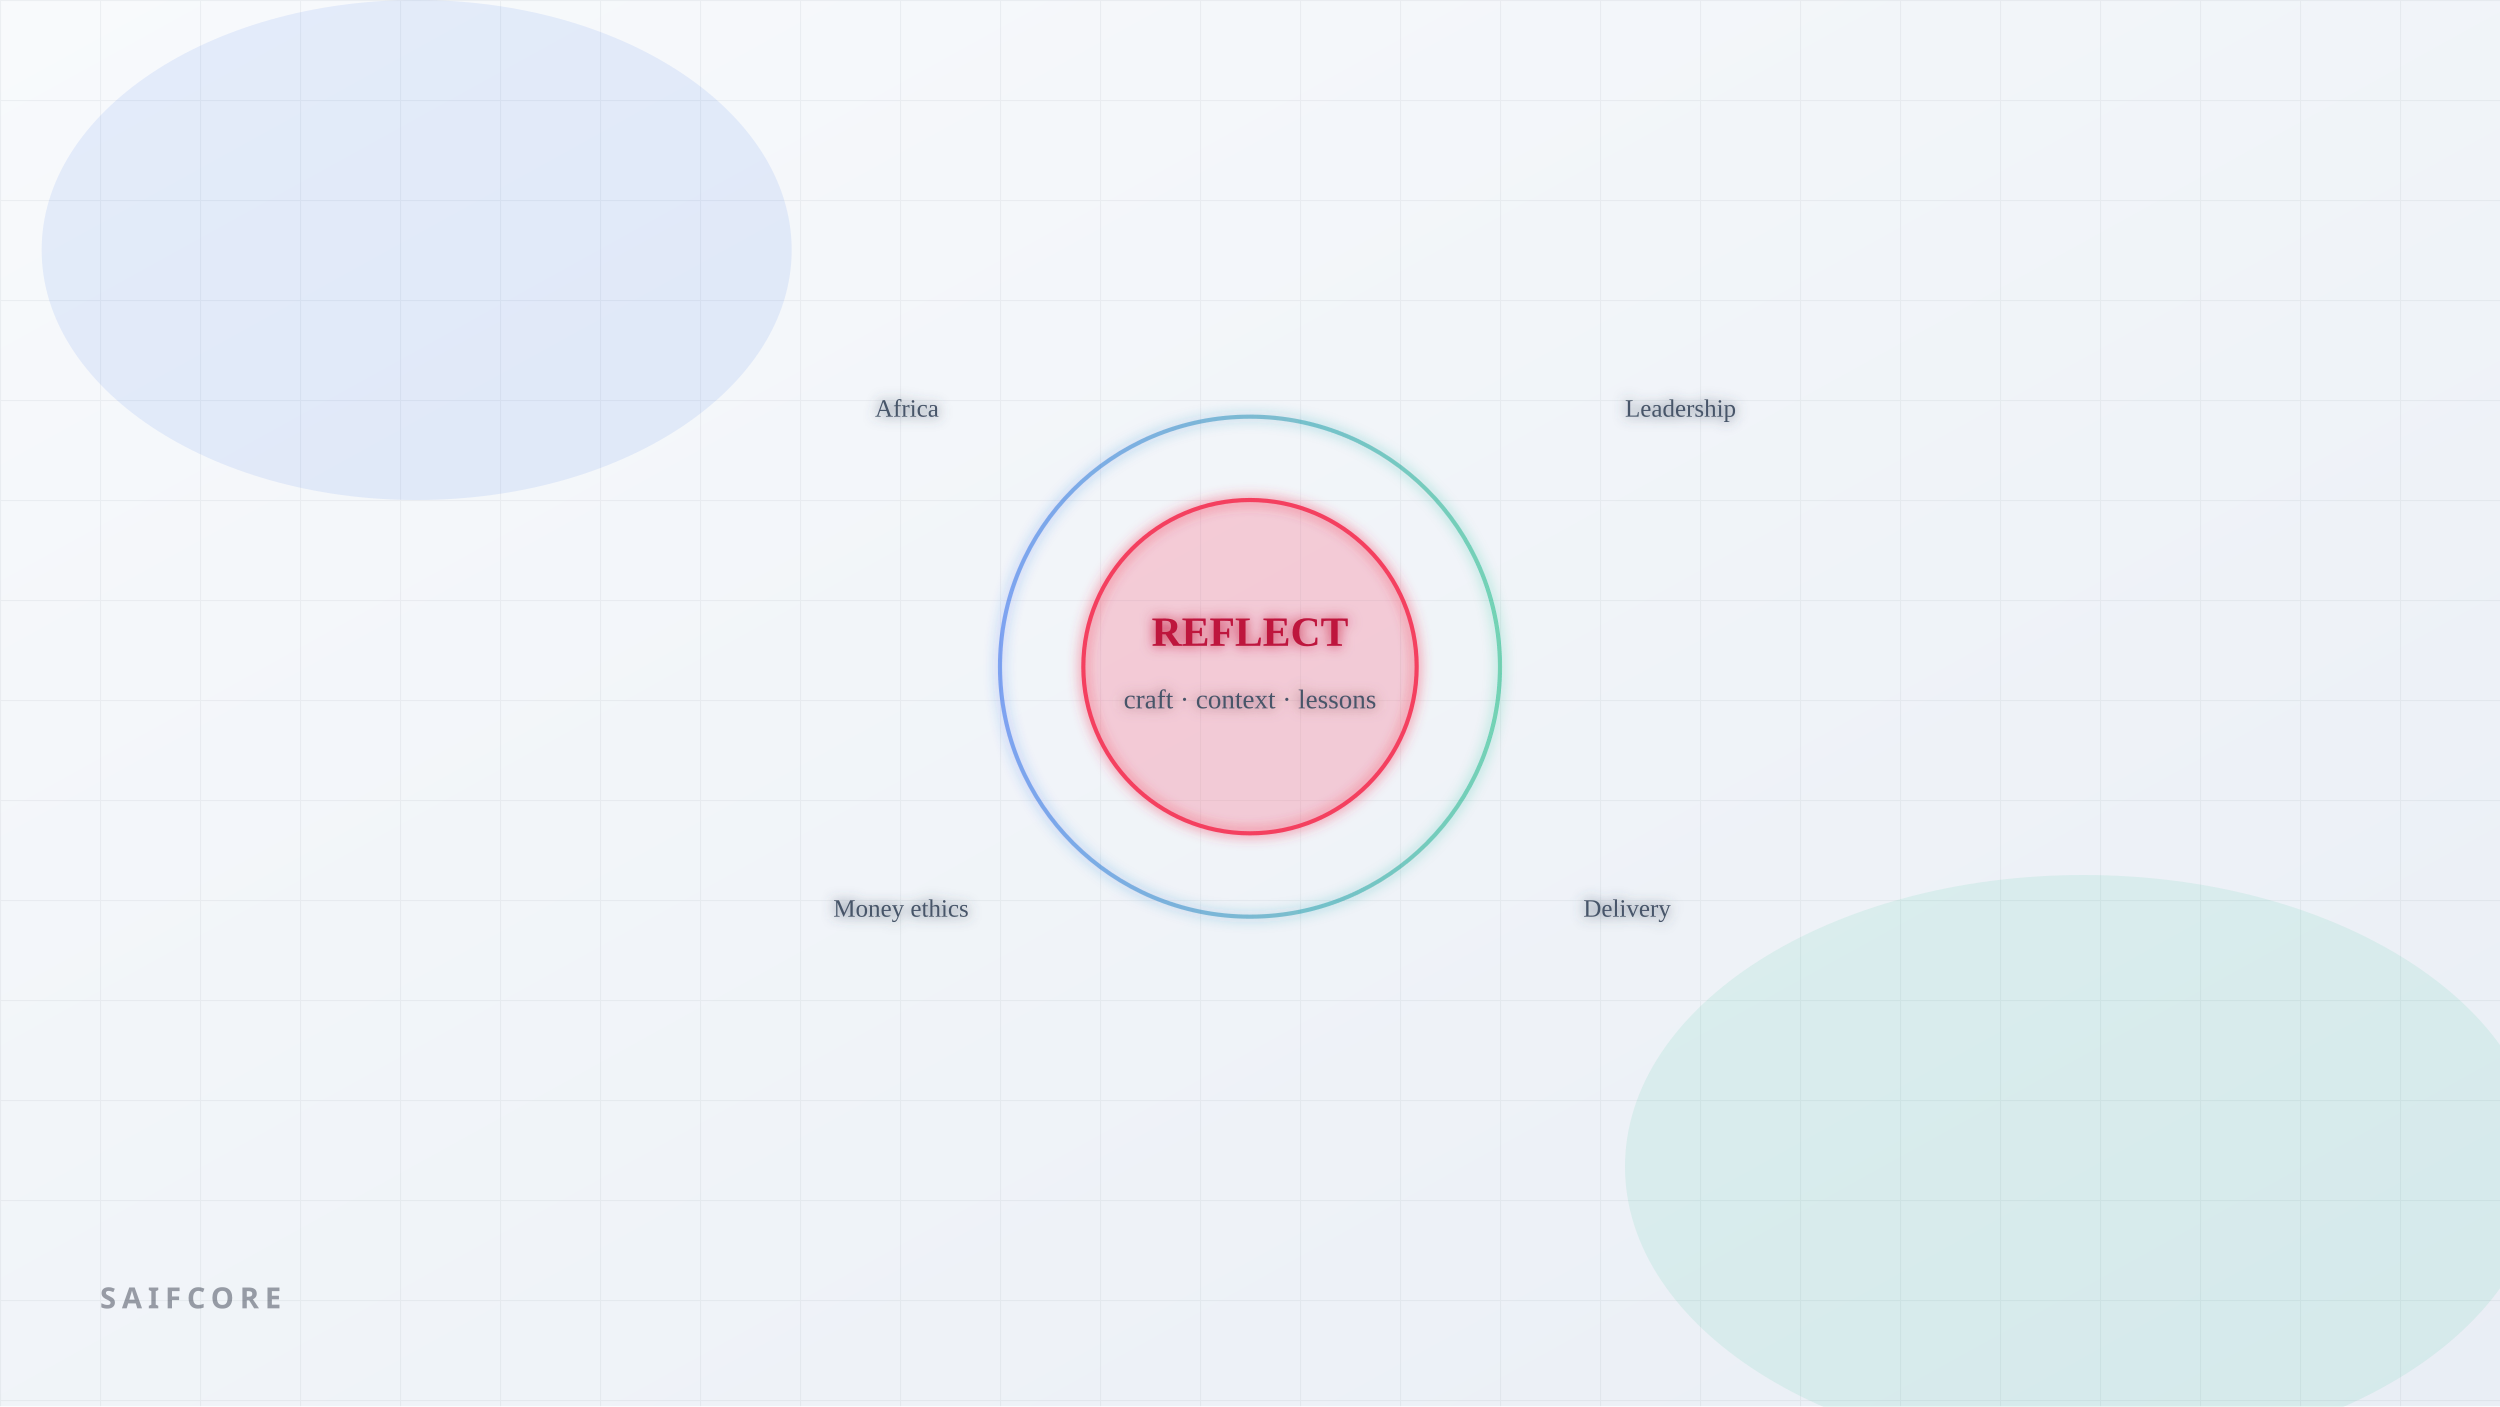
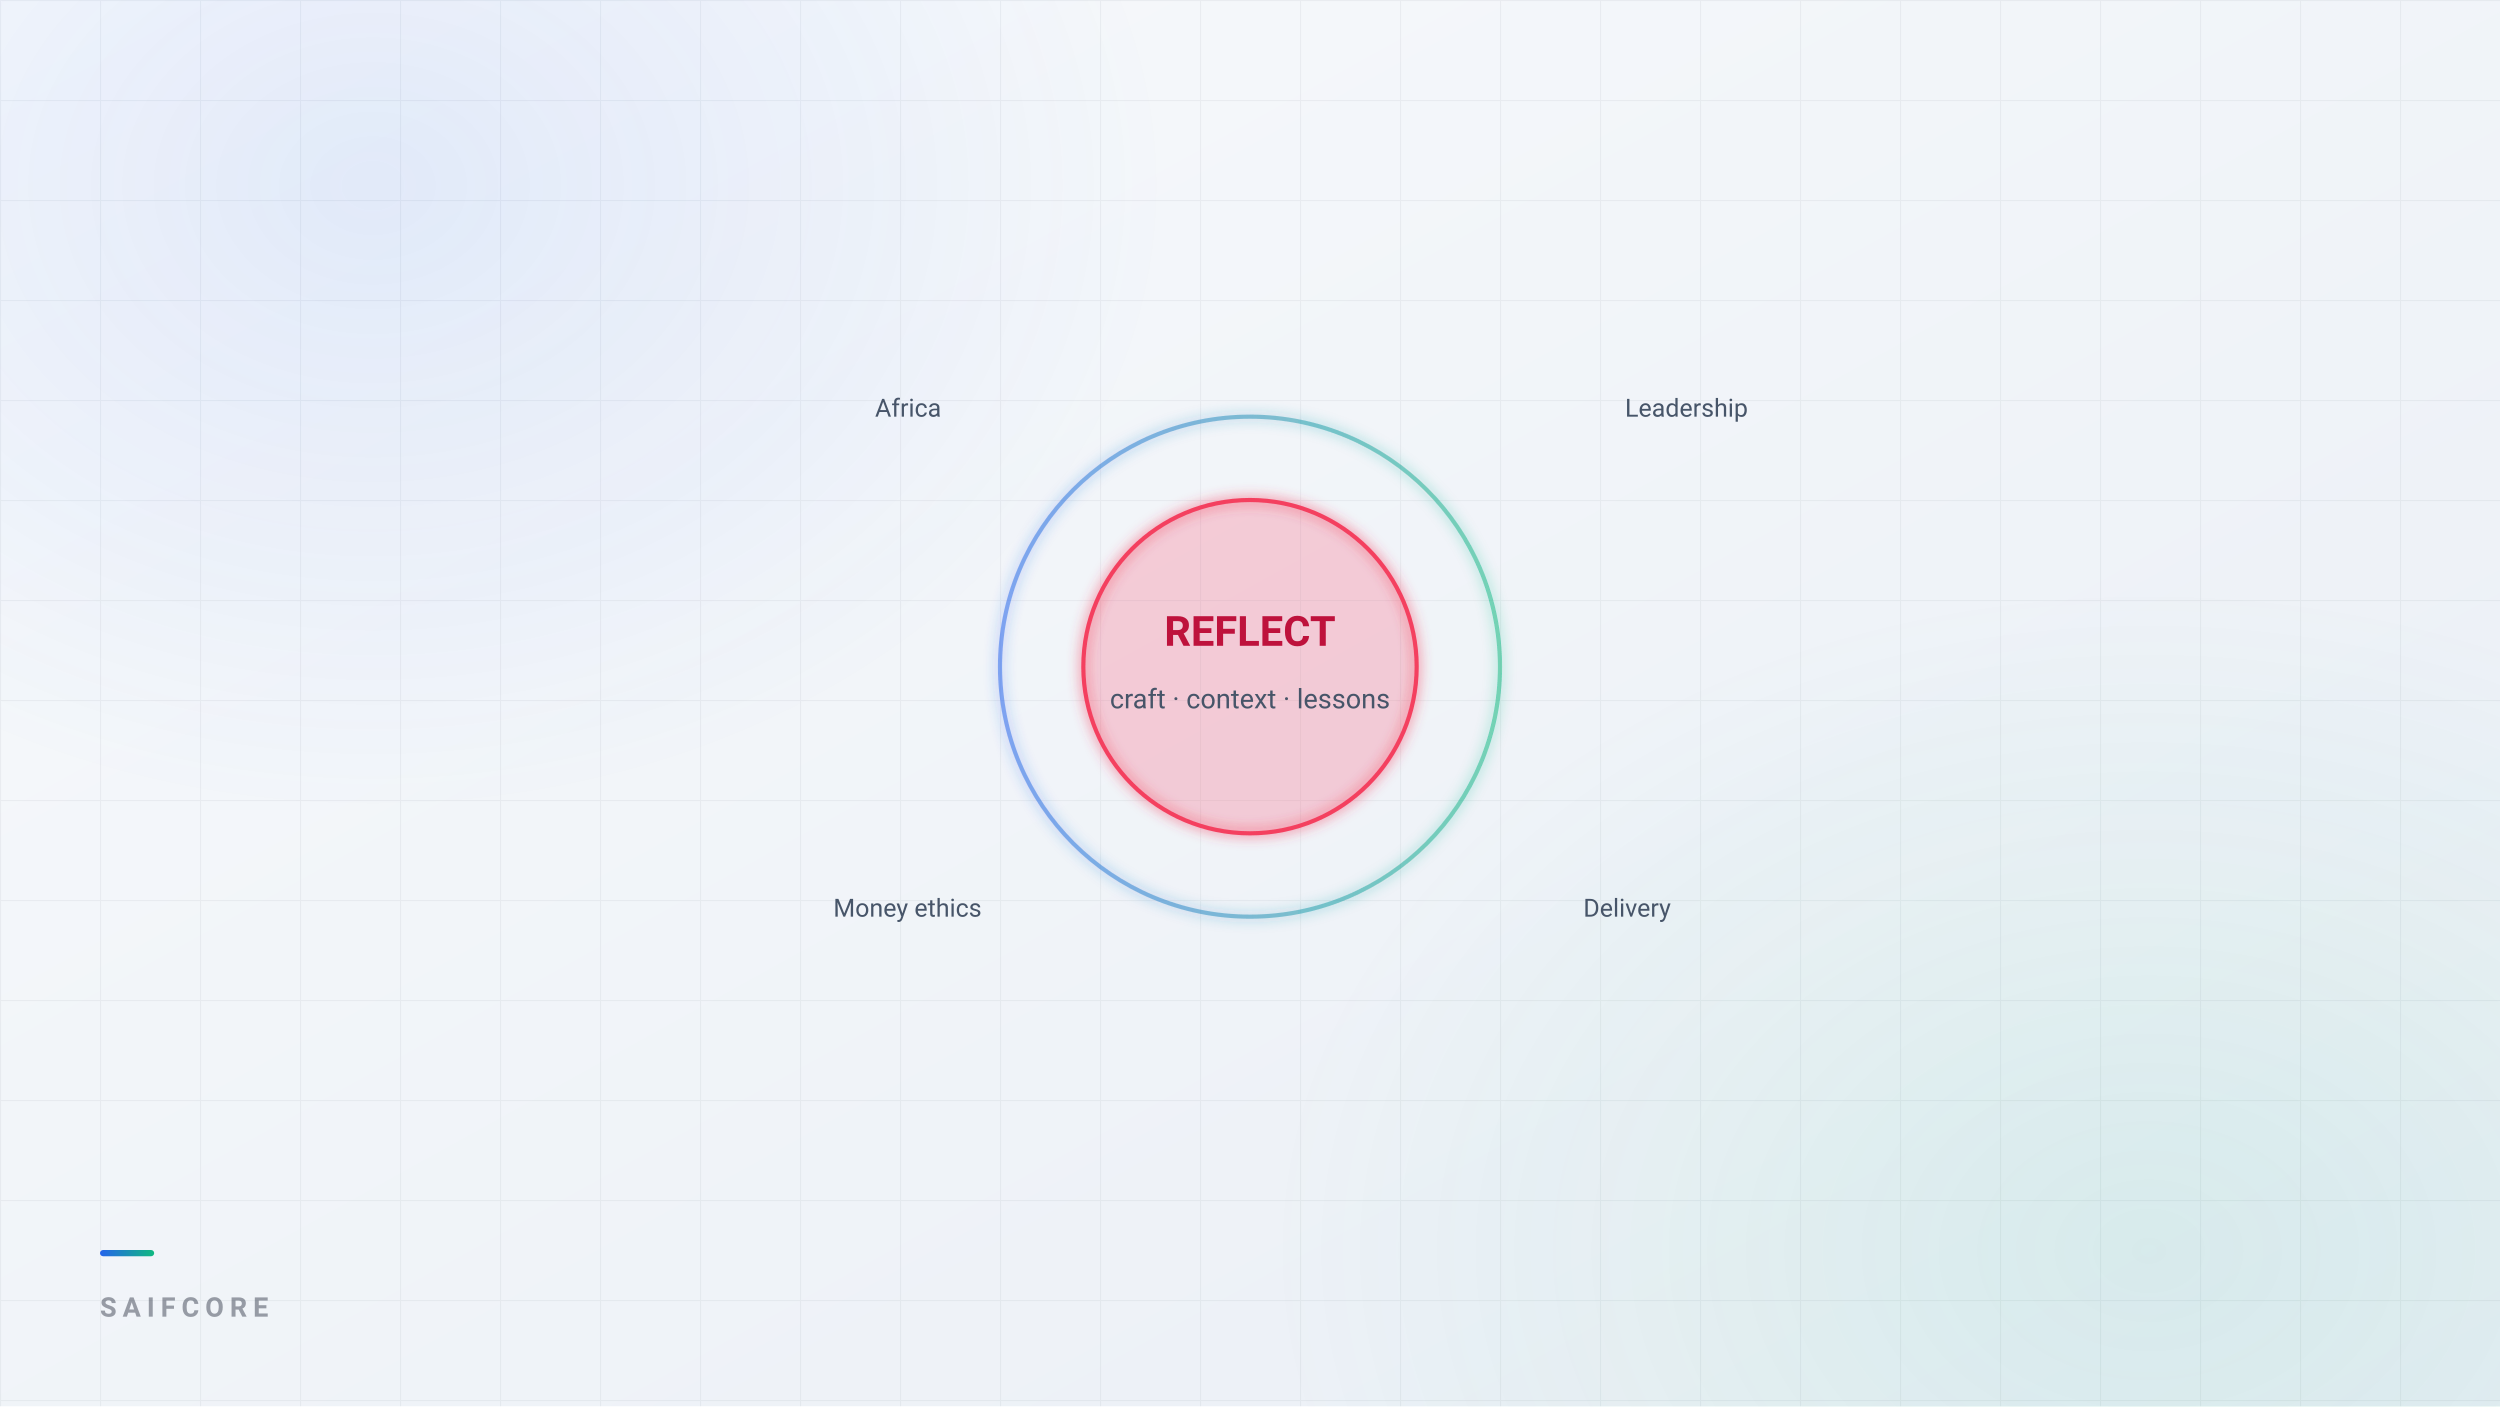
- <svg xmlns="http://www.w3.org/2000/svg" viewBox="0 0 1200 675" role="img" aria-hidden="true">
+ <svg xmlns="http://www.w3.org/2000/svg" viewBox="0 0 1200 675" role="img" aria-hidden="true" font-family="ui-sans-serif,system-ui,-apple-system,Segoe UI,Roboto,sans-serif">
  <defs>
    <linearGradient id="bg" x1="0%" y1="0%" x2="100%" y2="100%">
      <stop offset="0%" stop-color="#f8fafc" />
      <stop offset="100%" stop-color="#e9eef5" />
    </linearGradient>
    <linearGradient id="brand" x1="0%" y1="0%" x2="100%" y2="0%">
      <stop offset="0%" stop-color="#2563eb" />
      <stop offset="100%" stop-color="#10b981" />
    </linearGradient>
+     <radialGradient id="haloBlue">
+       <stop offset="0%" stop-color="#2563eb" stop-opacity="0.1" />
+       <stop offset="100%" stop-color="#2563eb" stop-opacity="0" />
+     </radialGradient>
+     <radialGradient id="haloGreen">
+       <stop offset="0%" stop-color="#10b981" stop-opacity="0.09" />
+       <stop offset="100%" stop-color="#10b981" stop-opacity="0" />
+     </radialGradient>
    <pattern id="grid" width="48" height="48" patternUnits="userSpaceOnUse">
      <path d="M48 0H0V48" fill="none" stroke="rgba(15,23,42,0.05)" stroke-width="1" />
    </pattern>
    <filter id="glow" x="-50%" y="-50%" width="200%" height="200%">
      <feGaussianBlur stdDeviation="3" result="b" />
      <feMerge>
        <feMergeNode in="b" />
        <feMergeNode in="SourceGraphic" />
      </feMerge>
    </filter>
  </defs>
  <rect width="1200" height="675" fill="url(#bg)" />
  <rect width="1200" height="675" fill="url(#grid)" />
-   <ellipse cx="200" cy="120" rx="180" ry="120" fill="#2563eb" opacity="0.1" />
-   <ellipse cx="1000" cy="560" rx="220" ry="140" fill="#10b981" opacity="0.09" />
+   <ellipse cx="180" cy="90" rx="380" ry="300" fill="url(#haloBlue)" />
+   <ellipse cx="1030" cy="600" rx="420" ry="320" fill="url(#haloGreen)" />
  <g filter="url(#glow)">
    <circle cx="600" cy="320" r="120" fill="none" stroke="url(#brand)" stroke-width="2" opacity="0.5" />
    <circle cx="600" cy="320" r="80" fill="rgba(244,63,94,0.12)" stroke="#f43f5e" stroke-width="2" />
+   </g>
+   <g>
    <text x="600" y="310" text-anchor="middle" fill="#be123c" font-size="20" font-weight="700">REFLECT</text>
    <text x="600" y="340" text-anchor="middle" fill="#475569" font-size="13">craft · context · lessons</text>
    <text x="420" y="200" fill="#475569" font-size="12">Africa</text>
    <text x="780" y="200" fill="#475569" font-size="12">Leadership</text>
    <text x="400" y="440" fill="#475569" font-size="12">Money ethics</text>
    <text x="760" y="440" fill="#475569" font-size="12">Delivery</text>
  </g>
-   <text x="48" y="628" fill="rgba(15,23,42,0.4)" font-family="ui-sans-serif,system-ui,sans-serif" font-size="14" font-weight="600" letter-spacing="0.2em">SAIFCORE</text>
+   <rect x="48" y="600" width="26" height="3" rx="1.5" fill="url(#brand)" />
+   <text x="48" y="632" fill="rgba(15,23,42,0.4)" font-size="13" font-weight="700" letter-spacing="0.22em">SAIFCORE</text>
</svg>
